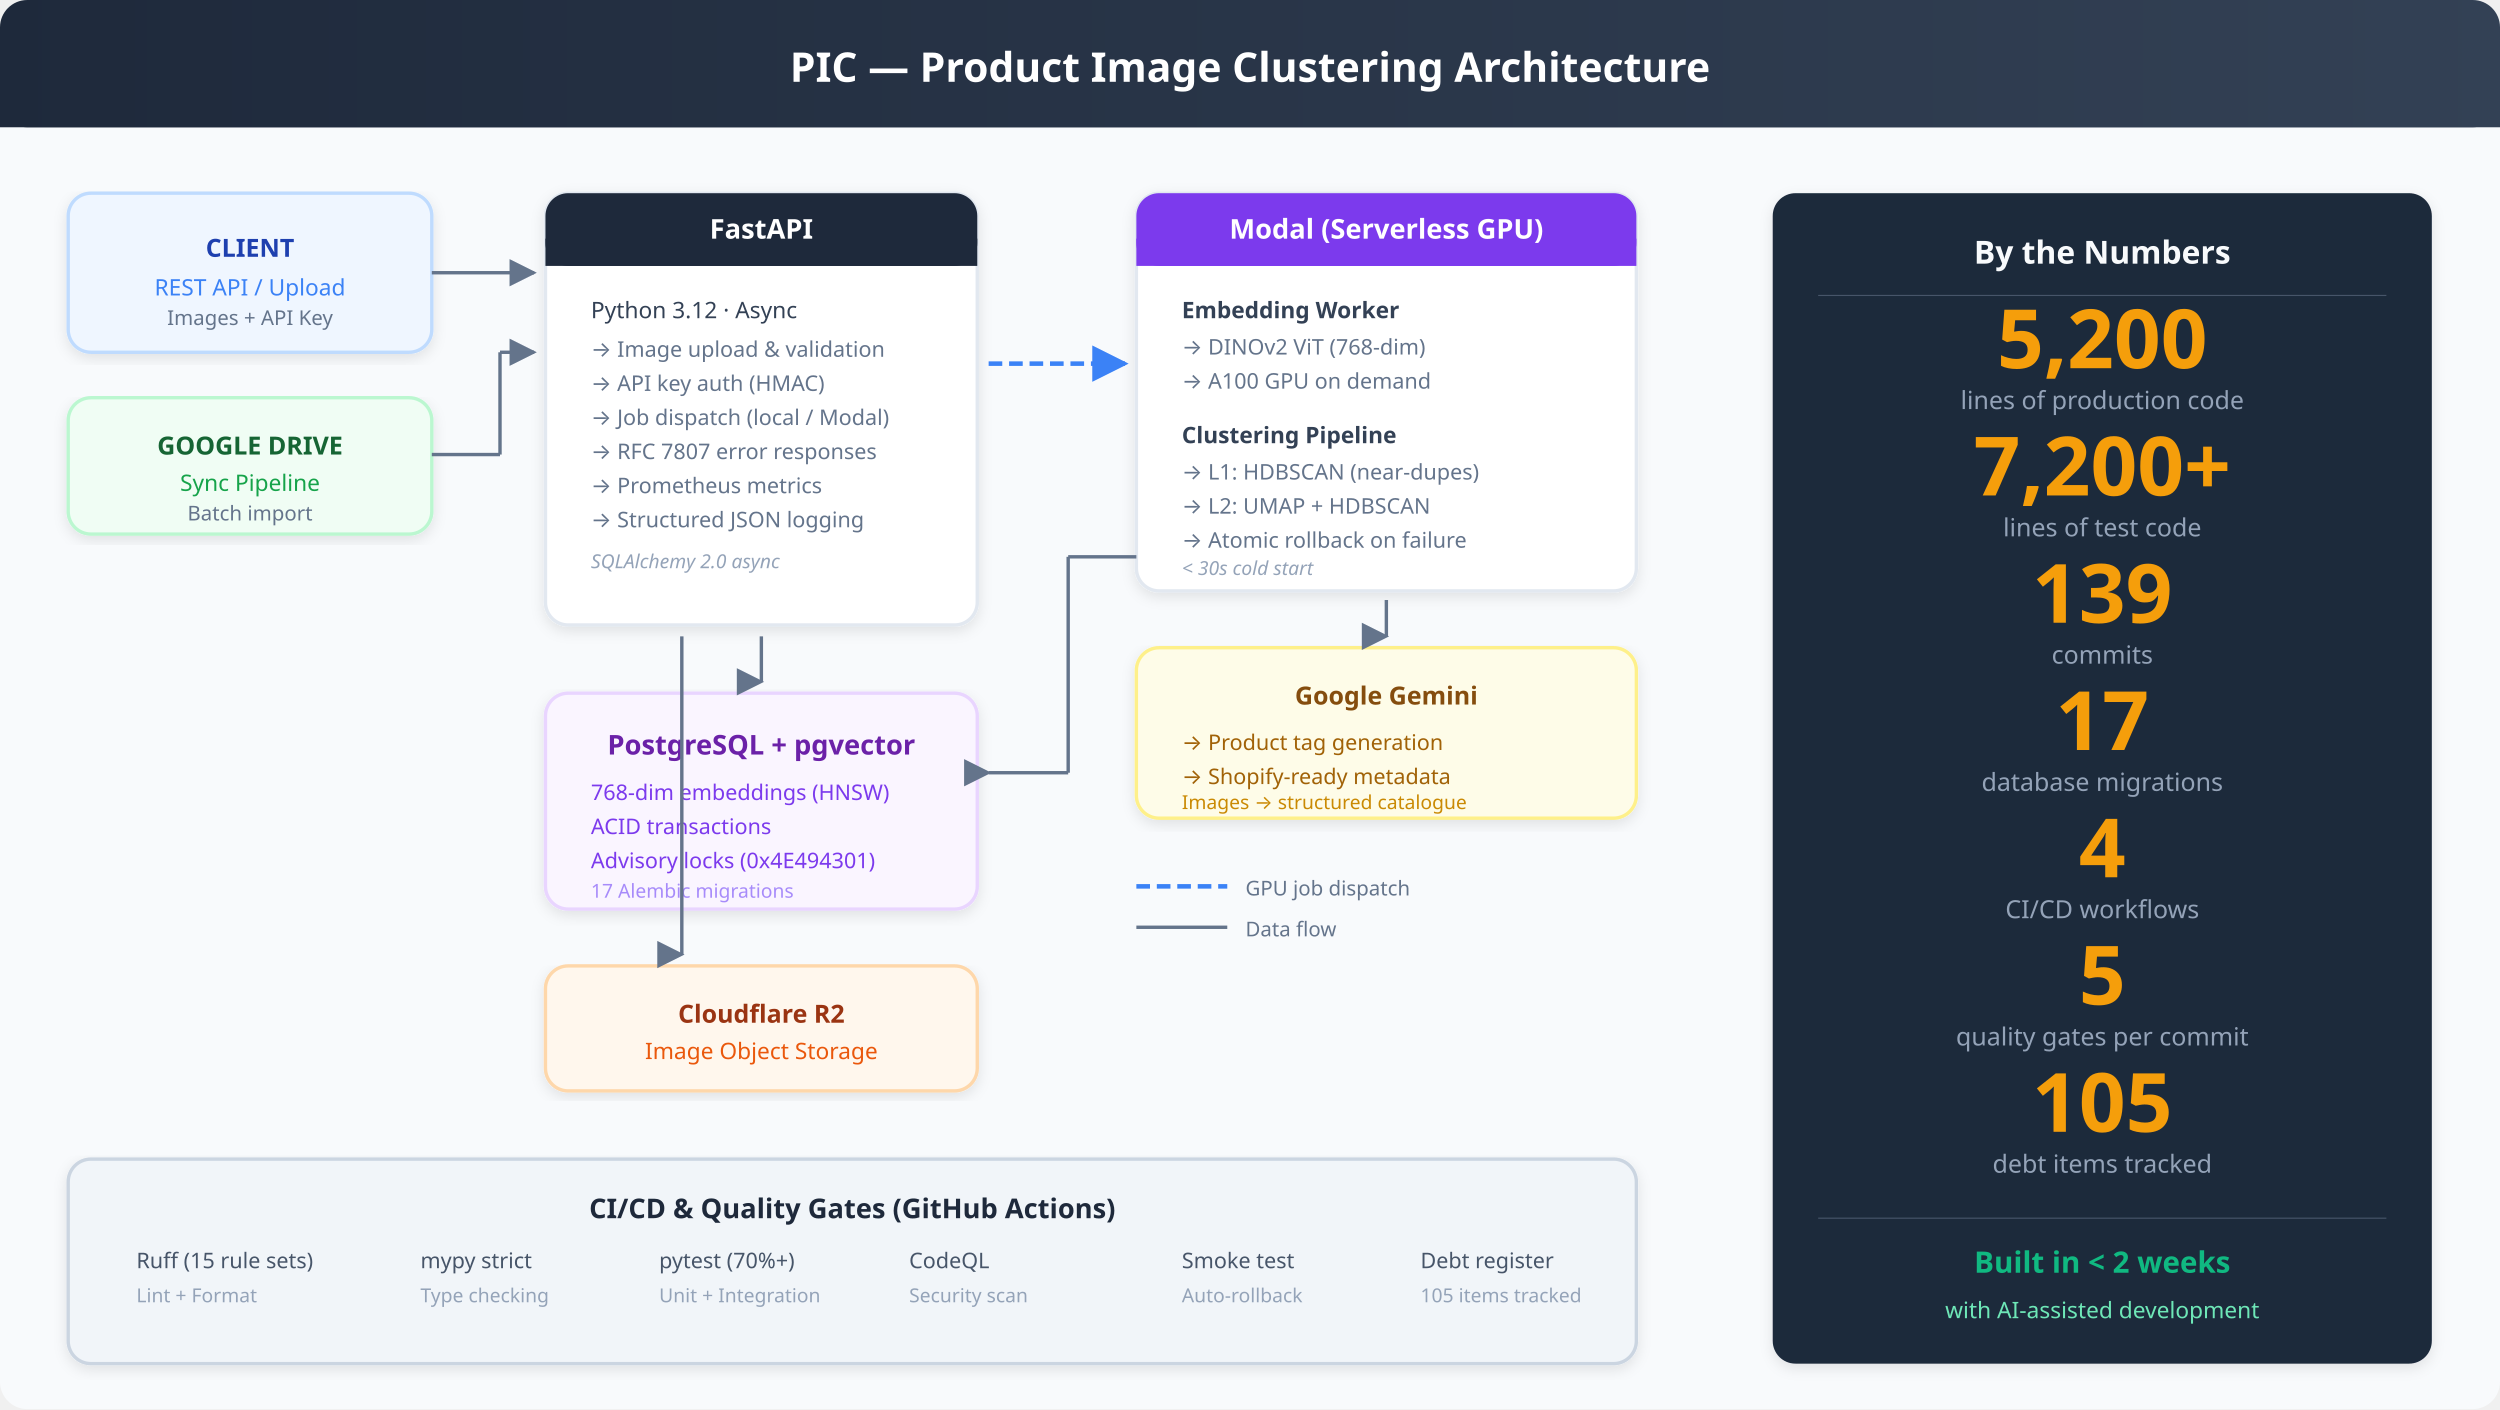
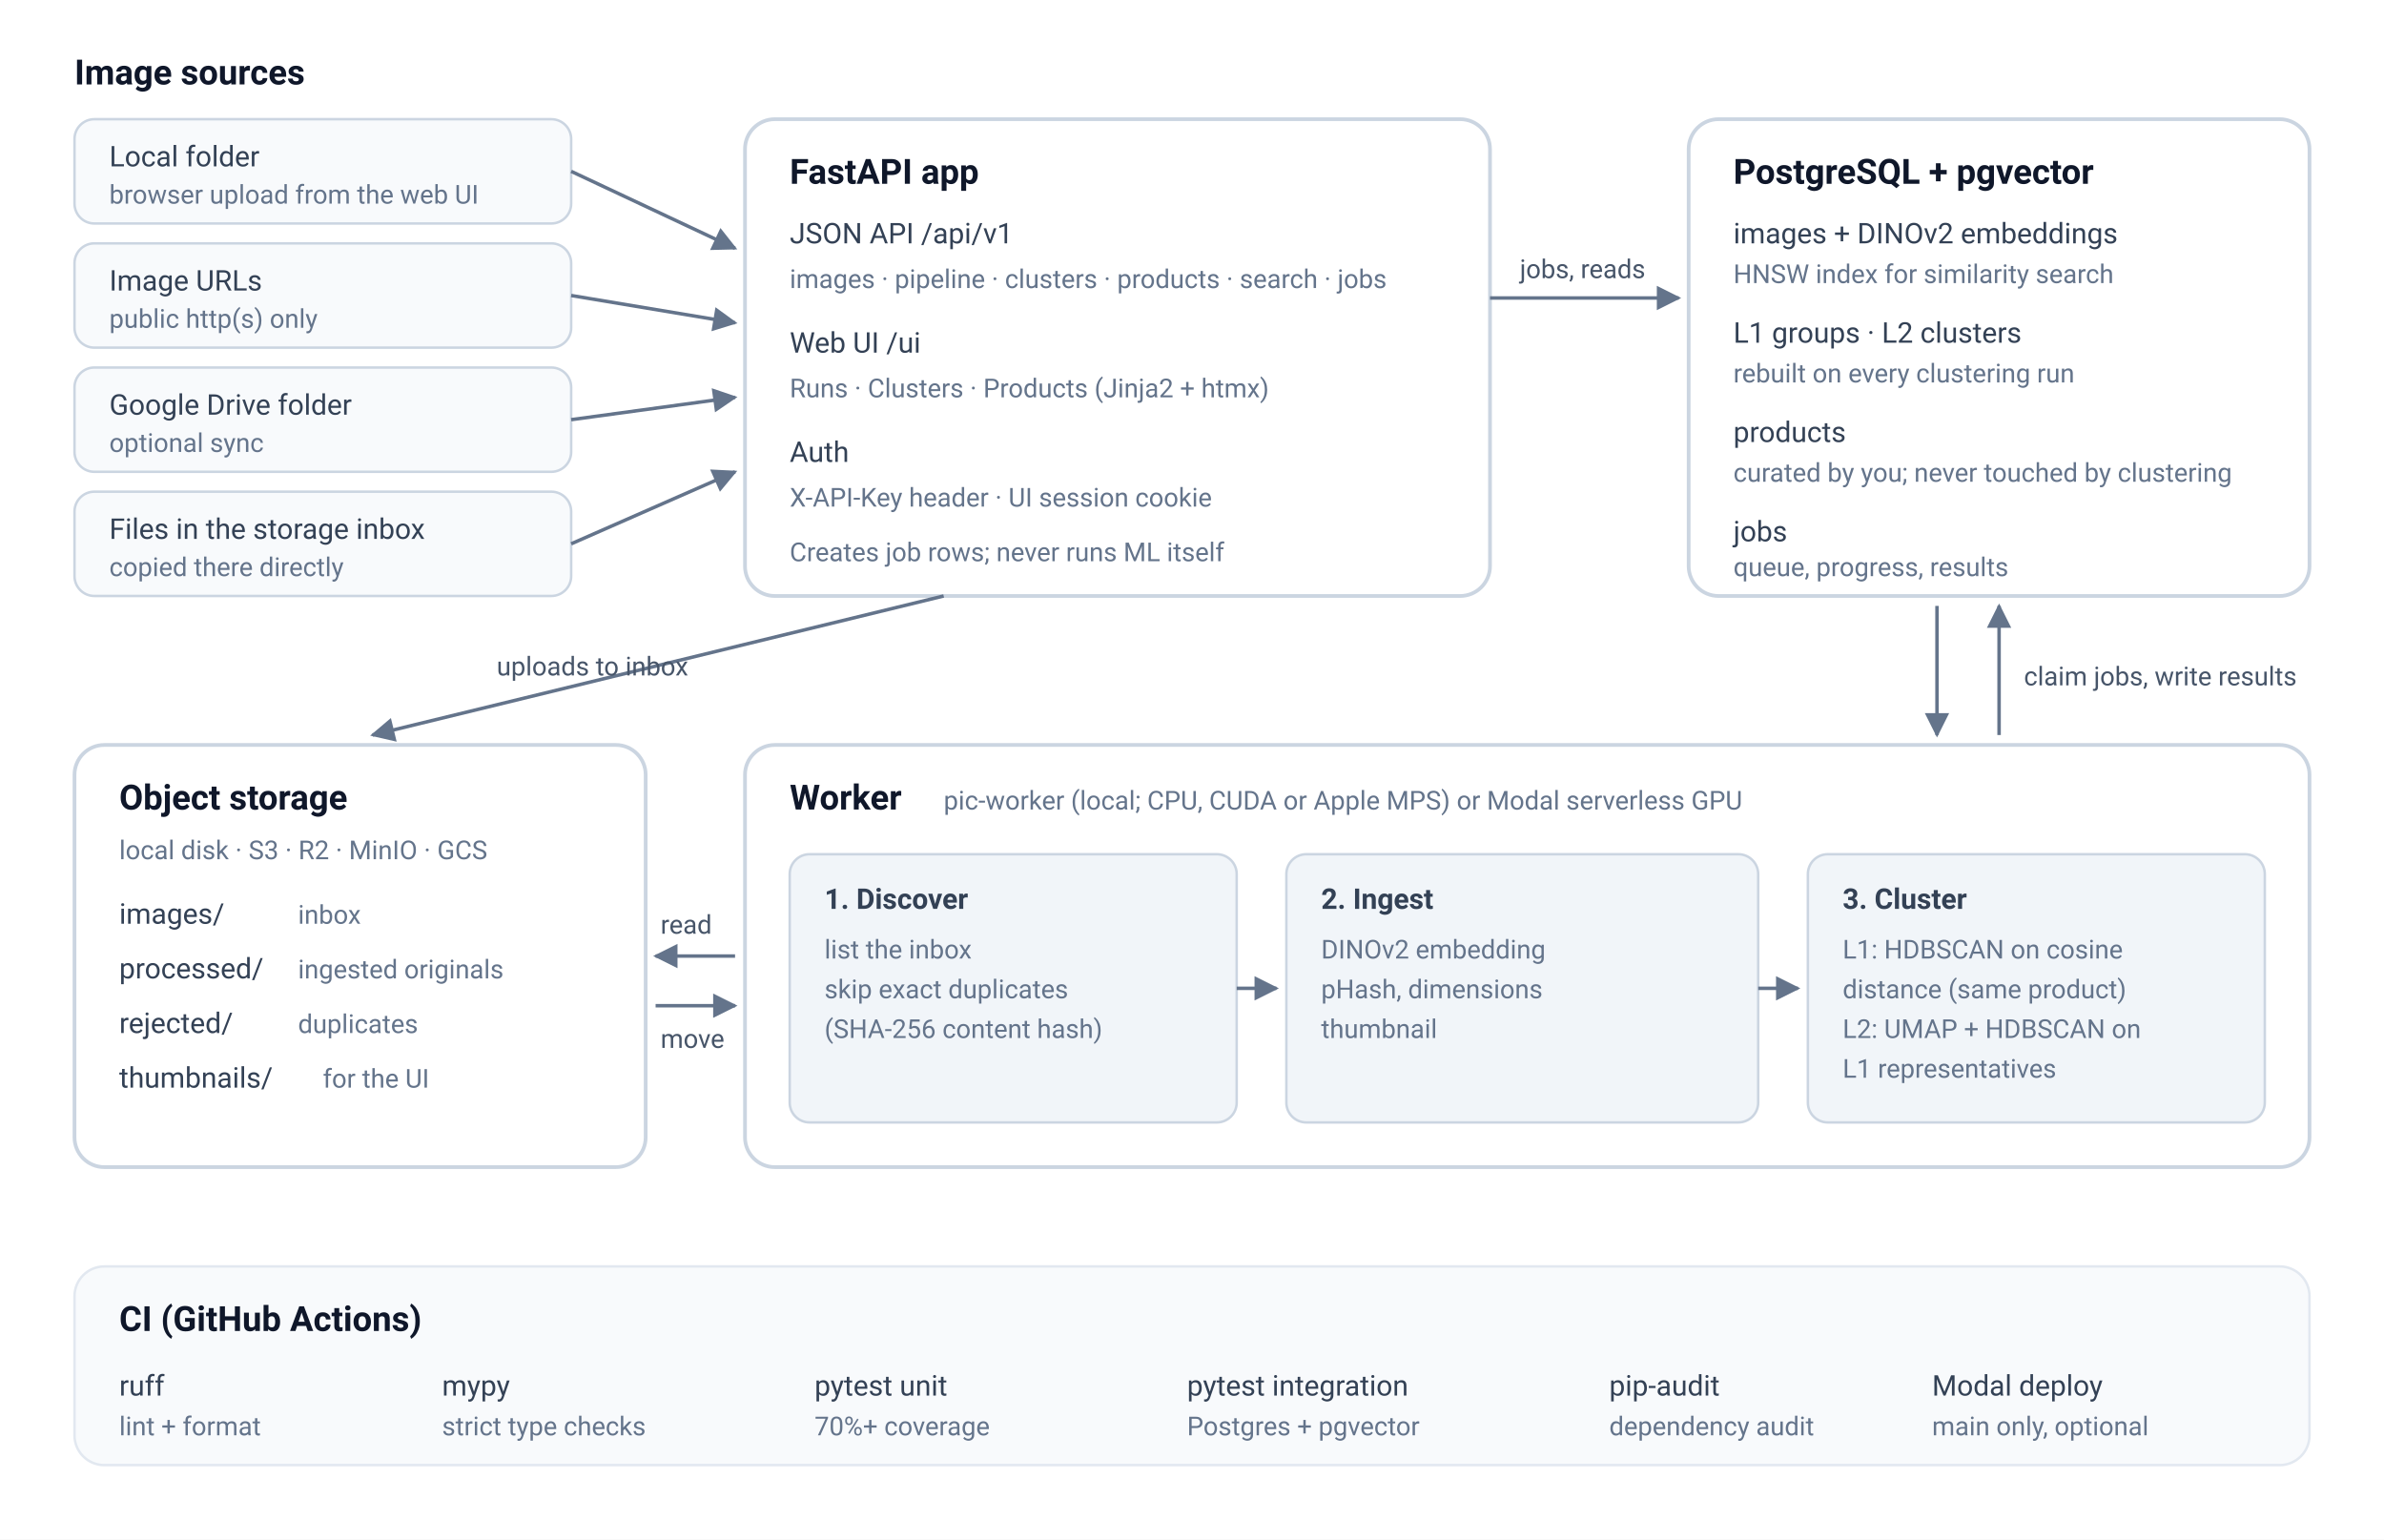
- <svg xmlns="http://www.w3.org/2000/svg" viewBox="0 0 1100 620" font-family="'Segoe UI', system-ui, -apple-system, sans-serif">
+ <svg xmlns="http://www.w3.org/2000/svg" viewBox="0 0 960 620" width="960" height="620" font-family="-apple-system, BlinkMacSystemFont, 'Segoe UI', Roboto, Helvetica, Arial, sans-serif">
  <defs>
-     <filter id="shadow" x="-4%" y="-4%" width="108%" height="112%">
-       <feDropShadow dx="0" dy="2" stdDeviation="3" flood-opacity="0.1" />
-     </filter>
-     <marker id="arrow" viewBox="0 0 10 10" refX="9" refY="5" markerWidth="8" markerHeight="8" orient="auto-start-auto">
-       <path d="M 0 0 L 10 5 L 0 10 z" fill="#64748b" />
+     <marker id="arrow" viewBox="0 0 10 10" refX="9" refY="5" markerWidth="7" markerHeight="7" orient="auto-start-reverse">
+       <path d="M0,0 L10,5 L0,10 z" fill="#64748b" />
    </marker>
-     <marker id="arrow-blue" viewBox="0 0 10 10" refX="9" refY="5" markerWidth="8" markerHeight="8" orient="auto-start-auto">
-       <path d="M 0 0 L 10 5 L 0 10 z" fill="#3b82f6" />
-     </marker>
-     <linearGradient id="headerGrad" x1="0%" y1="0%" x2="100%" y2="0%">
-       <stop offset="0%" style="stop-color:#1e293b" />
-       <stop offset="100%" style="stop-color:#334155" />
-     </linearGradient>
  </defs>
-   <rect width="1100" height="620" rx="12" fill="#f8fafc" />
-   <rect x="0" y="0" width="1100" height="56" rx="12" fill="url(#headerGrad)" />
-   <rect x="0" y="24" width="1100" height="32" fill="url(#headerGrad)" />
-   <text x="550" y="36" text-anchor="middle" fill="white" font-size="18" font-weight="600">PIC — Product Image Clustering Architecture</text>
-   <rect x="30" y="85" width="160" height="70" rx="10" fill="#eff6ff" stroke="#bfdbfe" stroke-width="1.5" filter="url(#shadow)" />
-   <text x="110" y="113" text-anchor="middle" fill="#1e40af" font-size="11" font-weight="600">CLIENT</text>
-   <text x="110" y="130" text-anchor="middle" fill="#3b82f6" font-size="10">REST API / Upload</text>
-   <text x="110" y="143" text-anchor="middle" fill="#64748b" font-size="9">Images + API Key</text>
-   <rect x="30" y="175" width="160" height="60" rx="10" fill="#f0fdf4" stroke="#bbf7d0" stroke-width="1.5" filter="url(#shadow)" />
-   <text x="110" y="200" text-anchor="middle" fill="#166534" font-size="11" font-weight="600">GOOGLE DRIVE</text>
-   <text x="110" y="216" text-anchor="middle" fill="#16a34a" font-size="10">Sync Pipeline</text>
-   <text x="110" y="229" text-anchor="middle" fill="#64748b" font-size="9">Batch import</text>
-   <rect x="240" y="85" width="190" height="190" rx="10" fill="#ffffff" stroke="#e2e8f0" stroke-width="1.5" filter="url(#shadow)" />
-   <rect x="240" y="85" width="190" height="32" rx="10" fill="#1e293b" />
-   <rect x="240" y="105" width="190" height="12" fill="#1e293b" />
-   <text x="335" y="105" text-anchor="middle" fill="white" font-size="12" font-weight="600">FastAPI</text>
-   <text x="260" y="140" fill="#334155" font-size="10" font-weight="500">Python 3.12 · Async</text>
-   <text x="260" y="157" fill="#64748b" font-size="9.5">→ Image upload &amp; validation</text>
-   <text x="260" y="172" fill="#64748b" font-size="9.5">→ API key auth (HMAC)</text>
-   <text x="260" y="187" fill="#64748b" font-size="9.5">→ Job dispatch (local / Modal)</text>
-   <text x="260" y="202" fill="#64748b" font-size="9.5">→ RFC 7807 error responses</text>
-   <text x="260" y="217" fill="#64748b" font-size="9.5">→ Prometheus metrics</text>
-   <text x="260" y="232" fill="#64748b" font-size="9.5">→ Structured JSON logging</text>
-   <text x="260" y="250" fill="#94a3b8" font-size="8.5" font-style="italic">SQLAlchemy 2.0 async</text>
-   <rect x="240" y="305" width="190" height="95" rx="10" fill="#faf5ff" stroke="#e9d5ff" stroke-width="1.5" filter="url(#shadow)" />
-   <text x="335" y="332" text-anchor="middle" fill="#6b21a8" font-size="12" font-weight="600">PostgreSQL + pgvector</text>
-   <text x="260" y="352" fill="#7c3aed" font-size="9.5">768-dim embeddings (HNSW)</text>
-   <text x="260" y="367" fill="#7c3aed" font-size="9.5">ACID transactions</text>
-   <text x="260" y="382" fill="#7c3aed" font-size="9.5">Advisory locks (0x4E494301)</text>
-   <text x="260" y="395" fill="#a78bfa" font-size="8.5">17 Alembic migrations</text>
-   <rect x="240" y="425" width="190" height="55" rx="10" fill="#fff7ed" stroke="#fed7aa" stroke-width="1.5" filter="url(#shadow)" />
-   <text x="335" y="450" text-anchor="middle" fill="#9a3412" font-size="11" font-weight="600">Cloudflare R2</text>
-   <text x="335" y="466" text-anchor="middle" fill="#ea580c" font-size="10">Image Object Storage</text>
-   <rect x="500" y="85" width="220" height="175" rx="10" fill="#ffffff" stroke="#e2e8f0" stroke-width="1.5" filter="url(#shadow)" />
-   <rect x="500" y="85" width="220" height="32" rx="10" fill="#7c3aed" />
-   <rect x="500" y="105" width="220" height="12" fill="#7c3aed" />
-   <text x="610" y="105" text-anchor="middle" fill="white" font-size="12" font-weight="600">Modal (Serverless GPU)</text>
-   <text x="520" y="140" fill="#334155" font-size="10" font-weight="600">Embedding Worker</text>
-   <text x="520" y="156" fill="#64748b" font-size="9.5">→ DINOv2 ViT (768-dim)</text>
-   <text x="520" y="171" fill="#64748b" font-size="9.5">→ A100 GPU on demand</text>
-   <text x="520" y="195" fill="#334155" font-size="10" font-weight="600">Clustering Pipeline</text>
-   <text x="520" y="211" fill="#64748b" font-size="9.5">→ L1: HDBSCAN (near-dupes)</text>
-   <text x="520" y="226" fill="#64748b" font-size="9.5">→ L2: UMAP + HDBSCAN</text>
-   <text x="520" y="241" fill="#64748b" font-size="9.5">→ Atomic rollback on failure</text>
-   <text x="520" y="253" fill="#94a3b8" font-size="8.5" font-style="italic">&lt; 30s cold start</text>
-   <rect x="500" y="285" width="220" height="75" rx="10" fill="#fefce8" stroke="#fef08a" stroke-width="1.5" filter="url(#shadow)" />
-   <text x="610" y="310" text-anchor="middle" fill="#854d0e" font-size="11" font-weight="600">Google Gemini</text>
-   <text x="520" y="330" fill="#a16207" font-size="9.5">→ Product tag generation</text>
-   <text x="520" y="345" fill="#a16207" font-size="9.5">→ Shopify-ready metadata</text>
-   <text x="520" y="356" fill="#ca8a04" font-size="8.5">Images → structured catalogue</text>
-   <rect x="30" y="510" width="690" height="90" rx="10" fill="#f1f5f9" stroke="#cbd5e1" stroke-width="1.5" filter="url(#shadow)" />
-   <text x="375" y="536" text-anchor="middle" fill="#1e293b" font-size="12" font-weight="600">CI/CD &amp; Quality Gates (GitHub Actions)</text>
-   <text x="60" y="558" fill="#475569" font-size="9.5">Ruff (15 rule sets)</text>
-   <text x="60" y="573" fill="#94a3b8" font-size="8.5">Lint + Format</text>
-   <text x="185" y="558" fill="#475569" font-size="9.5">mypy strict</text>
-   <text x="185" y="573" fill="#94a3b8" font-size="8.5">Type checking</text>
-   <text x="290" y="558" fill="#475569" font-size="9.5">pytest (70%+)</text>
-   <text x="290" y="573" fill="#94a3b8" font-size="8.5">Unit + Integration</text>
-   <text x="400" y="558" fill="#475569" font-size="9.5">CodeQL</text>
-   <text x="400" y="573" fill="#94a3b8" font-size="8.5">Security scan</text>
-   <text x="520" y="558" fill="#475569" font-size="9.5">Smoke test</text>
-   <text x="520" y="573" fill="#94a3b8" font-size="8.5">Auto-rollback</text>
-   <text x="625" y="558" fill="#475569" font-size="9.5">Debt register</text>
-   <text x="625" y="573" fill="#94a3b8" font-size="8.5">105 items tracked</text>
-   <rect x="780" y="85" width="290" height="515" rx="10" fill="#1e293b" filter="url(#shadow)" />
-   <text x="925" y="116" text-anchor="middle" fill="#f8fafc" font-size="14" font-weight="600">By the Numbers</text>
-   <line x1="800" y1="130" x2="1050" y2="130" stroke="#475569" stroke-width="0.5" />
-   <text x="925" y="162" text-anchor="middle" fill="#f59e0b" font-size="36" font-weight="700">5,200</text>
-   <text x="925" y="180" text-anchor="middle" fill="#94a3b8" font-size="11">lines of production code</text>
-   <text x="925" y="218" text-anchor="middle" fill="#f59e0b" font-size="36" font-weight="700">7,200+</text>
-   <text x="925" y="236" text-anchor="middle" fill="#94a3b8" font-size="11">lines of test code</text>
-   <text x="925" y="274" text-anchor="middle" fill="#f59e0b" font-size="36" font-weight="700">139</text>
-   <text x="925" y="292" text-anchor="middle" fill="#94a3b8" font-size="11">commits</text>
-   <text x="925" y="330" text-anchor="middle" fill="#f59e0b" font-size="36" font-weight="700">17</text>
-   <text x="925" y="348" text-anchor="middle" fill="#94a3b8" font-size="11">database migrations</text>
-   <text x="925" y="386" text-anchor="middle" fill="#f59e0b" font-size="36" font-weight="700">4</text>
-   <text x="925" y="404" text-anchor="middle" fill="#94a3b8" font-size="11">CI/CD workflows</text>
-   <text x="925" y="442" text-anchor="middle" fill="#f59e0b" font-size="36" font-weight="700">5</text>
-   <text x="925" y="460" text-anchor="middle" fill="#94a3b8" font-size="11">quality gates per commit</text>
-   <text x="925" y="498" text-anchor="middle" fill="#f59e0b" font-size="36" font-weight="700">105</text>
-   <text x="925" y="516" text-anchor="middle" fill="#94a3b8" font-size="11">debt items tracked</text>
-   <line x1="800" y1="536" x2="1050" y2="536" stroke="#475569" stroke-width="0.5" />
-   <text x="925" y="560" text-anchor="middle" fill="#10b981" font-size="13" font-weight="600">Built in &lt; 2 weeks</text>
-   <text x="925" y="580" text-anchor="middle" fill="#6ee7b7" font-size="10">with AI-assisted development</text>
-   <line x1="190" y1="120" x2="235" y2="120" stroke="#64748b" stroke-width="1.5" marker-end="url(#arrow)" />
-   <line x1="190" y1="200" x2="220" y2="200" stroke="#64748b" stroke-width="1.5" />
-   <line x1="220" y1="200" x2="220" y2="155" stroke="#64748b" stroke-width="1.5" />
-   <line x1="220" y1="155" x2="235" y2="155" stroke="#64748b" stroke-width="1.5" marker-end="url(#arrow)" />
-   <line x1="335" y1="280" x2="335" y2="300" stroke="#64748b" stroke-width="1.5" marker-end="url(#arrow)" />
-   <line x1="300" y1="280" x2="300" y2="420" stroke="#64748b" stroke-width="1.5" marker-end="url(#arrow)" />
-   <line x1="435" y1="160" x2="495" y2="160" stroke="#3b82f6" stroke-width="2" stroke-dasharray="6,3" marker-end="url(#arrow-blue)" />
-   <line x1="500" y1="245" x2="470" y2="245" stroke="#64748b" stroke-width="1.5" />
-   <line x1="470" y1="245" x2="470" y2="340" stroke="#64748b" stroke-width="1.5" />
-   <line x1="470" y1="340" x2="435" y2="340" stroke="#64748b" stroke-width="1.5" marker-end="url(#arrow)" />
-   <line x1="610" y1="264" x2="610" y2="280" stroke="#64748b" stroke-width="1.5" marker-end="url(#arrow)" />
-   <line x1="500" y1="390" x2="540" y2="390" stroke="#3b82f6" stroke-width="2" stroke-dasharray="6,3" />
-   <text x="548" y="394" fill="#64748b" font-size="9">GPU job dispatch</text>
-   <line x1="500" y1="408" x2="540" y2="408" stroke="#64748b" stroke-width="1.5" />
-   <text x="548" y="412" fill="#64748b" font-size="9">Data flow</text>
+   <rect width="960" height="620" fill="#ffffff" />
+   <text x="30" y="34" font-size="14" font-weight="600" fill="#0f172a">Image sources</text>
+   <rect x="30" y="48" width="200" height="42" rx="8" fill="#f8fafc" stroke="#cbd5e1" stroke-width="1" />
+   <text x="44" y="67" font-size="11.5" fill="#334155">Local folder</text>
+   <text x="44" y="82" font-size="10.5" fill="#64748b">browser upload from the web UI</text>
+   <rect x="30" y="98" width="200" height="42" rx="8" fill="#f8fafc" stroke="#cbd5e1" stroke-width="1" />
+   <text x="44" y="117" font-size="11.5" fill="#334155">Image URLs</text>
+   <text x="44" y="132" font-size="10.5" fill="#64748b">public http(s) only</text>
+   <rect x="30" y="148" width="200" height="42" rx="8" fill="#f8fafc" stroke="#cbd5e1" stroke-width="1" />
+   <text x="44" y="167" font-size="11.5" fill="#334155">Google Drive folder</text>
+   <text x="44" y="182" font-size="10.5" fill="#64748b">optional sync</text>
+   <rect x="30" y="198" width="200" height="42" rx="8" fill="#f8fafc" stroke="#cbd5e1" stroke-width="1" />
+   <text x="44" y="217" font-size="11.5" fill="#334155">Files in the storage inbox</text>
+   <text x="44" y="232" font-size="10.5" fill="#64748b">copied there directly</text>
+   <rect x="300" y="48" width="300" height="192" rx="12" fill="#ffffff" stroke="#cbd5e1" stroke-width="1.5" />
+   <text x="318" y="74" font-size="14" font-weight="600" fill="#0f172a">FastAPI app</text>
+   <text x="318" y="98" font-size="11.5" fill="#334155">JSON API  /api/v1</text>
+   <text x="318" y="116" font-size="10.5" fill="#64748b">images · pipeline · clusters · products · search · jobs</text>
+   <text x="318" y="142" font-size="11.5" fill="#334155">Web UI  /ui</text>
+   <text x="318" y="160" font-size="10.5" fill="#64748b">Runs · Clusters · Products (Jinja2 + htmx)</text>
+   <text x="318" y="186" font-size="11.5" fill="#334155">Auth</text>
+   <text x="318" y="204" font-size="10.5" fill="#64748b">X-API-Key header · UI session cookie</text>
+   <text x="318" y="226" font-size="10.5" fill="#64748b">Creates job rows; never runs ML itself</text>
+   <rect x="680" y="48" width="250" height="192" rx="12" fill="#ffffff" stroke="#cbd5e1" stroke-width="1.5" />
+   <text x="698" y="74" font-size="14" font-weight="600" fill="#0f172a">PostgreSQL + pgvector</text>
+   <text x="698" y="98" font-size="11.5" fill="#334155">images + DINOv2 embeddings</text>
+   <text x="698" y="114" font-size="10.5" fill="#64748b">HNSW index for similarity search</text>
+   <text x="698" y="138" font-size="11.5" fill="#334155">L1 groups · L2 clusters</text>
+   <text x="698" y="154" font-size="10.5" fill="#64748b">rebuilt on every clustering run</text>
+   <text x="698" y="178" font-size="11.5" fill="#334155">products</text>
+   <text x="698" y="194" font-size="10.5" fill="#64748b">curated by you; never touched by clustering</text>
+   <text x="698" y="218" font-size="11.5" fill="#334155">jobs</text>
+   <text x="698" y="232" font-size="10.5" fill="#64748b">queue, progress, results</text>
+   <rect x="300" y="300" width="630" height="170" rx="12" fill="#ffffff" stroke="#cbd5e1" stroke-width="1.5" />
+   <text x="318" y="326" font-size="14" font-weight="600" fill="#0f172a">Worker</text>
+   <text x="380" y="326" font-size="10.5" fill="#64748b">pic-worker (local; CPU, CUDA or Apple MPS)  or  Modal serverless GPU</text>
+   <rect x="318" y="344" width="180" height="108" rx="8" fill="#f1f5f9" stroke="#cbd5e1" stroke-width="1" />
+   <text x="332" y="366" font-size="11.5" fill="#334155" font-weight="600">1. Discover</text>
+   <text x="332" y="386" font-size="10.5" fill="#64748b">list the inbox</text>
+   <text x="332" y="402" font-size="10.5" fill="#64748b">skip exact duplicates</text>
+   <text x="332" y="418" font-size="10.5" fill="#64748b">(SHA-256 content hash)</text>
+   <rect x="518" y="344" width="190" height="108" rx="8" fill="#f1f5f9" stroke="#cbd5e1" stroke-width="1" />
+   <text x="532" y="366" font-size="11.5" fill="#334155" font-weight="600">2. Ingest</text>
+   <text x="532" y="386" font-size="10.5" fill="#64748b">DINOv2 embedding</text>
+   <text x="532" y="402" font-size="10.5" fill="#64748b">pHash, dimensions</text>
+   <text x="532" y="418" font-size="10.5" fill="#64748b">thumbnail</text>
+   <rect x="728" y="344" width="184" height="108" rx="8" fill="#f1f5f9" stroke="#cbd5e1" stroke-width="1" />
+   <text x="742" y="366" font-size="11.5" fill="#334155" font-weight="600">3. Cluster</text>
+   <text x="742" y="386" font-size="10.5" fill="#64748b">L1: HDBSCAN on cosine</text>
+   <text x="742" y="402" font-size="10.5" fill="#64748b">distance (same product)</text>
+   <text x="742" y="418" font-size="10.5" fill="#64748b">L2: UMAP + HDBSCAN on</text>
+   <text x="742" y="434" font-size="10.5" fill="#64748b">L1 representatives</text>
+   <path d="M498,398 L514,398" stroke="#64748b" stroke-width="1.4" fill="none" marker-end="url(#arrow)" />
+   <path d="M708,398 L724,398" stroke="#64748b" stroke-width="1.4" fill="none" marker-end="url(#arrow)" />
+   <rect x="30" y="300" width="230" height="170" rx="12" fill="#ffffff" stroke="#cbd5e1" stroke-width="1.5" />
+   <text x="48" y="326" font-size="14" font-weight="600" fill="#0f172a">Object storage</text>
+   <text x="48" y="346" font-size="10.5" fill="#64748b">local disk · S3 · R2 · MinIO · GCS</text>
+   <text x="48" y="372" font-size="11.5" fill="#334155">images/</text>
+   <text x="120" y="372" font-size="10.5" fill="#64748b">inbox</text>
+   <text x="48" y="394" font-size="11.5" fill="#334155">processed/</text>
+   <text x="120" y="394" font-size="10.5" fill="#64748b">ingested originals</text>
+   <text x="48" y="416" font-size="11.5" fill="#334155">rejected/</text>
+   <text x="120" y="416" font-size="10.5" fill="#64748b">duplicates</text>
+   <text x="48" y="438" font-size="11.5" fill="#334155">thumbnails/</text>
+   <text x="130" y="438" font-size="10.5" fill="#64748b">for the UI</text>
+   <path d="M230,69 L296,100" stroke="#64748b" stroke-width="1.4" fill="none" marker-end="url(#arrow)" />
+   <path d="M230,119 L296,130" stroke="#64748b" stroke-width="1.4" fill="none" marker-end="url(#arrow)" />
+   <path d="M230,169 L296,160" stroke="#64748b" stroke-width="1.4" fill="none" marker-end="url(#arrow)" />
+   <path d="M230,219 L296,190" stroke="#64748b" stroke-width="1.4" fill="none" marker-end="url(#arrow)" />
+   <path d="M600,120 L676,120" stroke="#64748b" stroke-width="1.4" fill="none" marker-end="url(#arrow)" />
+   <text x="612" y="112" font-size="10.5" fill="#475569">jobs, reads</text>
+   <path d="M380,240 L150,296" stroke="#64748b" stroke-width="1.4" fill="none" marker-end="url(#arrow)" />
+   <text x="200" y="272" font-size="10.5" fill="#475569">uploads to inbox</text>
+   <path d="M805,296 L805,244" stroke="#64748b" stroke-width="1.4" fill="none" marker-end="url(#arrow)" />
+   <path d="M780,244 L780,296" stroke="#64748b" stroke-width="1.4" fill="none" marker-end="url(#arrow)" />
+   <text x="815" y="276" font-size="10.5" fill="#475569">claim jobs, write results</text>
+   <path d="M296,385 L264,385" stroke="#64748b" stroke-width="1.4" fill="none" marker-end="url(#arrow)" />
+   <path d="M264,405 L296,405" stroke="#64748b" stroke-width="1.4" fill="none" marker-end="url(#arrow)" />
+   <text x="266" y="376" font-size="10.5" fill="#475569">read</text>
+   <text x="266" y="422" font-size="10.5" fill="#475569">move</text>
+   <rect x="30" y="510" width="900" height="80" rx="12" fill="#f8fafc" stroke="#e2e8f0" stroke-width="1" />
+   <text x="48" y="536" font-size="14" font-weight="600" fill="#0f172a">CI (GitHub Actions)</text>
+   <text x="48" y="562" font-size="11.5" fill="#334155">ruff</text>
+   <text x="48" y="578" font-size="10.5" fill="#64748b">lint + format</text>
+   <text x="178" y="562" font-size="11.5" fill="#334155">mypy</text>
+   <text x="178" y="578" font-size="10.5" fill="#64748b">strict type checks</text>
+   <text x="328" y="562" font-size="11.5" fill="#334155">pytest unit</text>
+   <text x="328" y="578" font-size="10.5" fill="#64748b">70%+ coverage</text>
+   <text x="478" y="562" font-size="11.5" fill="#334155">pytest integration</text>
+   <text x="478" y="578" font-size="10.5" fill="#64748b">Postgres + pgvector</text>
+   <text x="648" y="562" font-size="11.5" fill="#334155">pip-audit</text>
+   <text x="648" y="578" font-size="10.5" fill="#64748b">dependency audit</text>
+   <text x="778" y="562" font-size="11.5" fill="#334155">Modal deploy</text>
+   <text x="778" y="578" font-size="10.5" fill="#64748b">main only, optional</text>
</svg>
